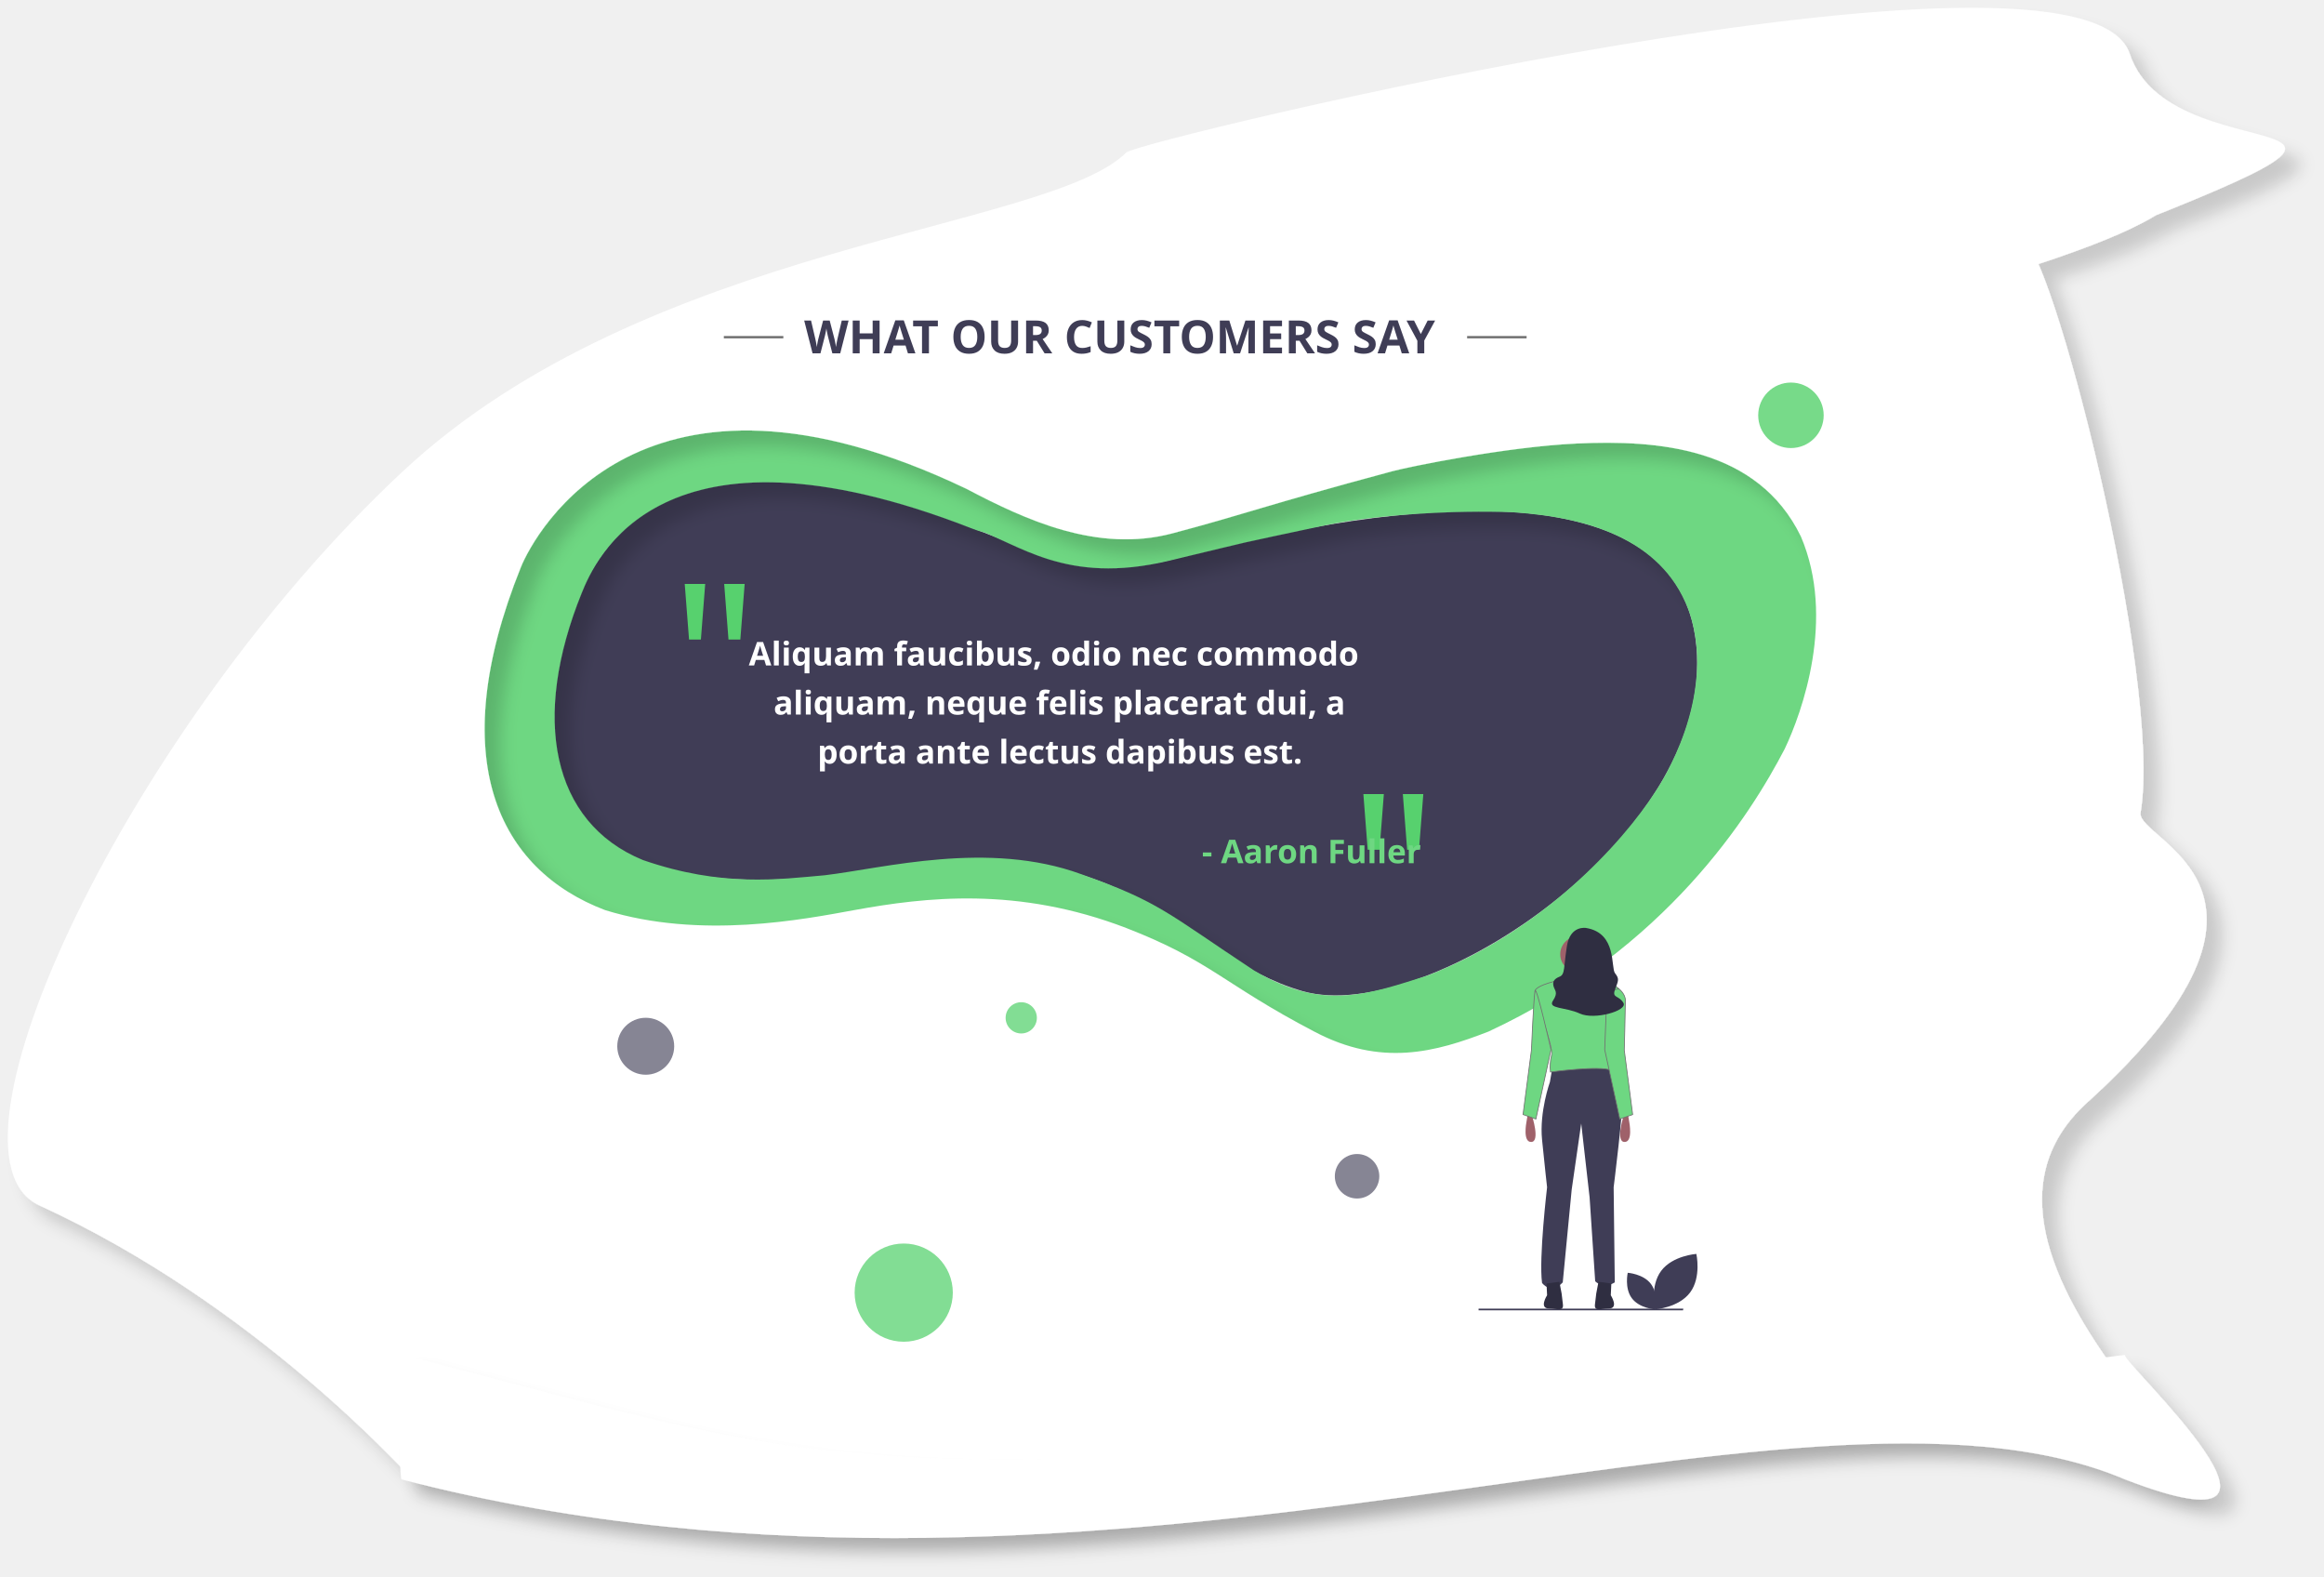
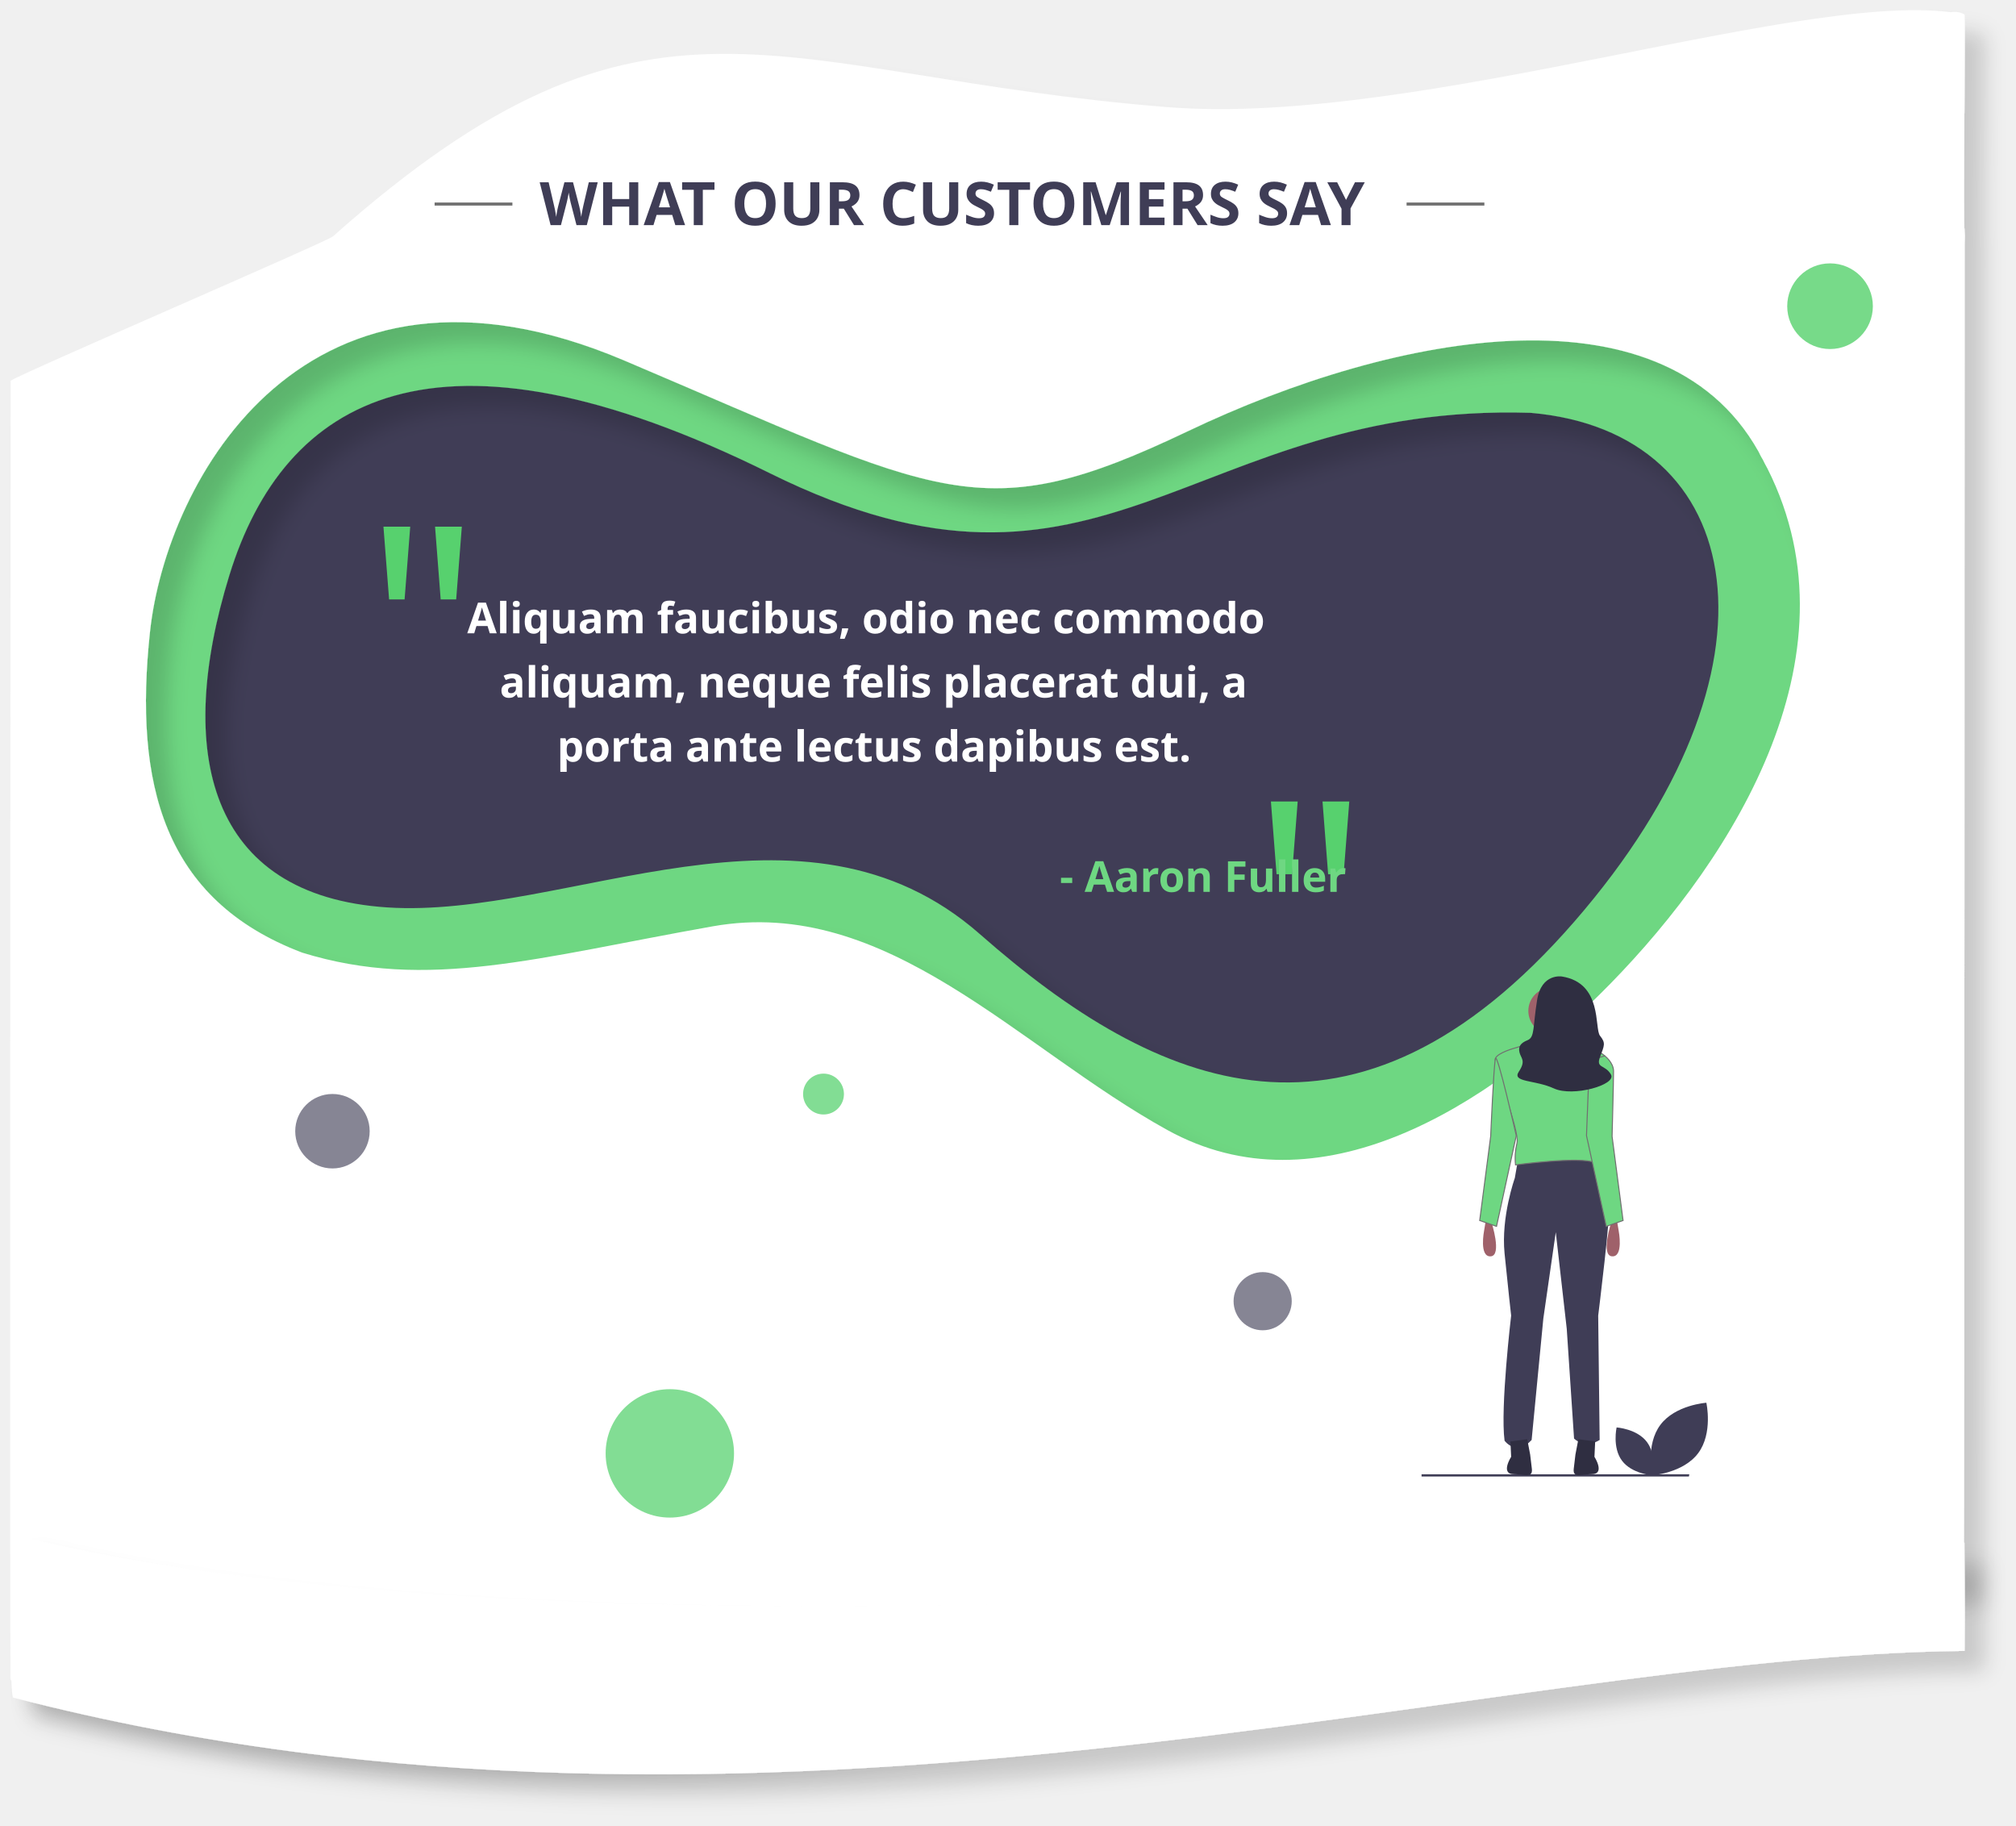
- <svg xmlns="http://www.w3.org/2000/svg" width="2986.13" height="2025.787" viewBox="0 0 2986.13 2025.787">
+ <svg xmlns="http://www.w3.org/2000/svg" width="1980.884" height="1793.158" viewBox="0 0 1980.884 1793.158">
  <defs>
-     <filter id="Grey_bg" x="692.477" y="596" width="1518.282" height="714.664" filterUnits="userSpaceOnUse">
+     <filter id="a" x="86.099" y="206.476" width="1833.868" height="1047.701" filterUnits="userSpaceOnUse">
      <feOffset dx="6" dy="8" input="SourceAlpha" />
-       <feGaussianBlur stdDeviation="8" result="blur" />
+       <feGaussianBlur stdDeviation="8" result="b" />
      <feFlood flood-opacity="0.161" />
-       <feComposite operator="in" in2="blur" />
+       <feComposite operator="in" in2="b" />
      <feComposite in="SourceGraphic" />
    </filter>
-     <filter id="Path_725" x="174.052" y="284.532" width="2403.739" height="1305.043" filterUnits="userSpaceOnUse">
+     <filter id="c" x="35.852" y="53.218" width="1846.644" height="1349.657" filterUnits="userSpaceOnUse">
      <feOffset dx="20" dy="20" input="SourceAlpha" />
-       <feGaussianBlur stdDeviation="10" result="blur-2" />
+       <feGaussianBlur stdDeviation="10" result="d" />
      <feFlood flood-opacity="0.161" />
-       <feComposite operator="in" in2="blur-2" />
+       <feComposite operator="in" in2="d" />
      <feComposite in="SourceGraphic" />
    </filter>
-     <filter id="Path_724" x="0" y="0" width="2986.13" height="2016.787" filterUnits="userSpaceOnUse">
+     <filter id="e" x="0" y="0" width="1980.884" height="1774.077" filterUnits="userSpaceOnUse">
      <feOffset dx="20" dy="20" input="SourceAlpha" />
-       <feGaussianBlur stdDeviation="10" result="blur-3" />
+       <feGaussianBlur stdDeviation="10" result="f" />
      <feFlood flood-opacity="0.161" />
-       <feComposite operator="in" in2="blur-3" />
+       <feComposite operator="in" in2="f" />
      <feComposite in="SourceGraphic" />
    </filter>
-     <filter id="Path_742" x="503.486" y="1730.498" width="2399.069" height="295.289" filterUnits="userSpaceOnUse">
+     <filter id="g" x="0.446" y="1497.819" width="1980.198" height="295.339" filterUnits="userSpaceOnUse">
      <feOffset dx="20" dy="20" input="SourceAlpha" />
-       <feGaussianBlur stdDeviation="10" result="blur-4" />
+       <feGaussianBlur stdDeviation="10" result="h" />
      <feFlood flood-opacity="0.161" />
-       <feComposite operator="in" in2="blur-4" />
+       <feComposite operator="in" in2="h" />
      <feComposite in="SourceGraphic" />
    </filter>
  </defs>
-   <g id="custReviews_body" data-name="custReviews body" transform="translate(10 10)">
-     <g transform="matrix(1, 0, 0, 1, -10, -10)" filter="url(#Grey_bg)">
-       <path id="Grey_bg-2" data-name="Grey bg" d="M555.186,4961.024c4.805-.463-4.7.309,0,0,231.134-15.171,373.1,154.517,556.014,105,186.646-50.53,632.3-147.312,669.031,100.158s-344.567,501.106-504.381,455.1-212.51-212.964-544.245-157.271-402.3-65.374-415.585-137.2S314.918,4984.169,555.186,4961.024Z" transform="translate(398.05 -4348.06)" fill="#3f3d56" />
+   <g transform="translate(10 10)">
+     <g transform="matrix(1, 0, 0, 1, -10, -10)" filter="url(#a)">
+       <path d="M520.372,4806c292.483-25.035,436.218,128.231,601.207,83.565,186.646-50.53,835.106,31.487,871.838,278.957S1399.777,5845.5,1239.963,5799.5s-178.942-197.29-510.677-141.6S224.934,5421,211.644,5349.174,227.888,4831.033,520.372,4806Z" transform="translate(-104.99 -4580.74)" fill="#3f3d56" />
    </g>
-     <g id="Customer_review" data-name="Customer review" transform="translate(700.477 602.001)">
-       <text id="_" data-name="&quot;" transform="translate(192.885 335.857)" fill="#57d16e" font-size="277" font-family="Poppins-Regular, Poppins" letter-spacing="0.02em">
+     <g transform="translate(197.436 369.321)">
+       <text transform="translate(192.885 335.857)" fill="#57d16e" font-size="277" font-family="Poppins-Regular, Poppins" letter-spacing="0.02em">
        <tspan x="-41.55" y="0">"</tspan>
      </text>
-       <text id="_2" data-name="&quot;" transform="translate(1064.885 605.857)" fill="#57d16e" font-size="277" font-family="Poppins-Regular, Poppins" letter-spacing="0.02em">
+       <text transform="translate(1064.885 605.857)" fill="#57d16e" font-size="277" font-family="Poppins-Regular, Poppins" letter-spacing="0.02em">
        <tspan x="-41.55" y="0">"</tspan>
      </text>
-       <text id="Aliquam_faucibus_odio_nec_commodo_aliquam_neque_felis_placerat_dui_a_porta_ante_lectus_dapibus_est._" data-name="Aliquam faucibus, odio nec commodo aliquam, neque felis placerat dui, a porta ante lectus dapibus est. " transform="translate(233.885 198.857)" fill="#fff" font-size="42" font-family="Poppins-Bold, Poppins" font-weight="700">
+       <text transform="translate(233.885 198.857)" fill="#fff" font-size="42" font-family="Poppins-Bold, Poppins" font-weight="700">
        <tspan x="17.781" y="44">Aliquam faucibus, odio nec commodo </tspan>
        <tspan x="49.617" y="107">aliquam, neque felis placerat dui, a </tspan>
        <tspan x="105.96" y="170">porta ante lectus dapibus est. </tspan>
      </text>
    </g>
-     <text id="Customer_name" data-name="Customer name" transform="translate(1518.361 1054.858)" fill="#6ed782" font-size="42" font-family="Poppins-Bold, Poppins" font-weight="700">
+     <text transform="translate(1015.321 822.178)" fill="#6ed782" font-size="42" font-family="Poppins-Bold, Poppins" font-weight="700">
      <tspan x="15.945" y="44">- Aaron Fuller</tspan>
    </text>
-     <g transform="matrix(1, 0, 0, 1, -10, -10)" filter="url(#Path_725)">
-       <path id="Path_725-2" data-name="Path 725" d="M604.253,367.68c6.436-9.465,77.485-118.963,44.133-226.1C617.246,48.387,524.343,16.689,421.543,9.815c-77.235-3.029-175.393,3.034-240.518,16.3C39.421,56.433,111.144,40.362-21.894,72.1s-192.9-22.375-253.043-42.85C-332.3,8.438,353.138-172.1,664.511-211.69c30.3-3.853,363.22,454.166,338.563,594.428C986.315,478.072,149.118,848.715-13.048,891.172c-1.636.428-1053.657,5.1-1291.733-98.468-123.094-53.547,99.407-500.584,399.407-766.593C-636.229-212.539-297.222-270.308-211.1-352.051c13.053-12.39,566.7,43.268,617.717,190.808C467.5,14.838-125.535,88.664-274.937,30.417-675.73-125.836-759.261,72.256-775.929,113.348c-65,160.247-39.25,294.776,78.481,343.149,102.374,35.445,175.956,24.568,233.794,19.581,75.986-9.03,209.925-45.1,329.424-1.414C-33.137,510.5-24.819,523.932,88.272,598.632c88.938,53.106,147.947,29.543,223.03,6.119C456.337,548.718,560.336,436.207,604.253,367.68Z" transform="translate(1523.41 648.26)" fill="#6ed782" />
+     <g transform="matrix(1, 0, 0, 1, -10, -10)" filter="url(#c)">
+       <path d="M483.59-10.021C269.251-28.5,367.24-212.474,253.249-211.69s99.889,39.594,411.262,0c30.3-3.853,169.354,510.392,144.7,650.654C792.45,534.3,149.118,848.715-13.048,891.172c-1.636.428-583.376,103.566-821.453,0-79.887-34.752-128.357-249.435-129.457-487.515-.6-129.091-46.718-284.175,58.583-377.546C-636.229-212.539-297.222-270.308-211.1-352.051-198.05-364.441,818.112.212,483.59-10.021S64.981,212.243-263.942,49.29s-477.486-73.628-531.1,100.343-21.182,314.644,155.234,326.25,408.274-126.847,582.368,26.356,367.831,236.1,583.886-12.3S697.928,8.455,483.59-10.021Z" transform="translate(1020.37 415.58)" fill="#6ed782" />
    </g>
-     <g transform="matrix(1, 0, 0, 1, -10, -10)" filter="url(#Path_724)">
-       <path id="Path_724-2" data-name="Path 724" d="M943.9,470.021c22.337-46.946,65.581-167.71,20.727-272.727C909.029,82.849,780.478,72.973,676.23,77.883c-90.391,4.257-215.452,29.823-236.866,35.635-167.787,45.176-185.786,54.122-282.291,79.732S-32.234,175.7-107.608,136.044c-48.917-25.737,1312.823-301.19,1355.974-319.782,35.451-4.74,181.574,563.409,152.728,735.948-5.96,35.651,234.782,97.547-68.729,372.348-235.368,213.1,342.334,585.981,54.768,475-421.326-179.208-1295.339,237.723-2214.465,0-1.914.527-193.045-215.645-471.574-343.043-144.009-65.869,116.3-615.776,467.273-943C-516.754-180.05-2.871-195.462,97.881-296.015c15.271-15.241,1229.565-308.23,1289.252-126.739,56.417,171.546,493.616,33.919-138.767,274.037-85.391,32.423,179.18-71.033,176.8-69.48C1209.1-77.242-90.531,143.339-107.608,136.044-524.77-63.393-662.577,193.71-680.1,236.719-779.557,484.077-708.6,625.4-571.85,677.266c123.166,38.1,255.758,11.677,320.062,0,91.5-16.635,209.866-30.712,349.669,23.028,108.772,42.229,124.046,71.732,241.4,132.976,86.088,45.633,156.033,26.441,223.958,0C791.658,727.058,900.06,554.384,943.9,470.021Z" transform="translate(1349.36 491.86)" fill="#fff" />
+     <g transform="matrix(1, 0, 0, 1, -10, -10)" filter="url(#e)">
+       <path d="M885.8,192.4c-66.737-108.8,136.555-474.2,198.265-437.264.85,14.629-1.54,197.367,0,217.959,1.567,20.955-1.136-27.89,0,0-.388,330.579.115,1210.179-.84,1324.353C613.86,1304.287-91.112,1589.976-827.331,1399.56c-.228.063-3.135-2.943-8.695-8.652-.575-67.07-.193-925.819.169-1276.007,5.668-5.284,310.773-136.591,316.635-141.8C-206.265-305.01-88.247-184.735,300.838-153.917c250.011,19.8,640.241-121.389,783.223-90.942,3.288,89.4-111.544,616.123-198.265,437.264C795.773,15.053,524.839,67.056,320.568,164.55S80.184,227.8-233.052,94.911s-449.963,117.726-465.9,266.635,12.8,263.295,149.543,315.156c123.166,38.1,231.992,4.508,403.409-25.847s299.443,118.96,446.842,200.2,313.674-19.642,435.236-143.918S986.982,378.721,885.8,192.4Z" transform="translate(846.32 259.18)" fill="#fff" />
    </g>
-     <ellipse id="Ellipse_119" data-name="Ellipse 119" cx="20.077" cy="20.077" rx="20.077" ry="20.077" transform="translate(1282.13 1277.423)" fill="#57d16e" opacity="0.74" />
-     <ellipse id="Ellipse_120" data-name="Ellipse 120" cx="36.577" cy="36.577" rx="36.577" ry="36.577" transform="translate(783.13 1297.423)" fill="#3f3d56" opacity="0.63" />
-     <ellipse id="Ellipse_121" data-name="Ellipse 121" cx="63.077" cy="63.077" rx="63.077" ry="63.077" transform="translate(1088.13 1587.423)" fill="#57d16e" opacity="0.74" />
-     <ellipse id="Ellipse_122" data-name="Ellipse 122" cx="28.577" cy="28.577" rx="28.577" ry="28.577" transform="translate(1705.13 1472.423)" fill="#3f3d56" opacity="0.63" />
-     <ellipse id="Ellipse_123" data-name="Ellipse 123" cx="42.077" cy="42.077" rx="42.077" ry="42.077" transform="translate(2249.129 481.423)" fill="#57d16e" opacity="0.81" />
-     <g id="custReviews_Head" data-name="custReviews Head" transform="translate(920.074 381.858)">
-       <text id="WHAT_OUR_CUSTOMERS_SAY_" data-name="WHAT OUR CUSTOMERS SAY " transform="translate(520.287 62)" fill="#3f3d56" font-size="59" font-family="Poppins-Bold, Poppins" font-weight="700">
+     <ellipse cx="20.077" cy="20.077" rx="20.077" ry="20.077" transform="translate(779.089 1044.742)" fill="#57d16e" opacity="0.74" />
+     <ellipse cx="36.577" cy="36.577" rx="36.577" ry="36.577" transform="translate(280.089 1064.742)" fill="#3f3d56" opacity="0.63" />
+     <ellipse cx="63.077" cy="63.077" rx="63.077" ry="63.077" transform="translate(585.089 1354.742)" fill="#57d16e" opacity="0.74" />
+     <ellipse cx="28.577" cy="28.577" rx="28.577" ry="28.577" transform="translate(1202.089 1239.742)" fill="#3f3d56" opacity="0.63" />
+     <ellipse cx="42.077" cy="42.077" rx="42.077" ry="42.077" transform="translate(1746.089 248.743)" fill="#57d16e" opacity="0.81" />
+     <g transform="translate(417.034 149.178)">
+       <text transform="translate(520.287 62)" fill="#3f3d56" font-size="59" font-family="Poppins-Bold, Poppins" font-weight="700">
        <tspan x="-417.042" y="0">WHAT OUR CUSTOMERS SAY </tspan>
      </text>
-       <line id="Line_7" data-name="Line 7" x1="76.444" transform="translate(0 41.28)" fill="none" stroke="#707070" stroke-width="3" />
-       <line id="Line_8" data-name="Line 8" x1="76.444" transform="translate(955.04 41.28)" fill="none" stroke="#707070" stroke-width="3" />
+       <line x1="76.444" transform="translate(0 41.28)" fill="none" stroke="#707070" stroke-width="3" />
+       <line x1="76.444" transform="translate(955.04 41.28)" fill="none" stroke="#707070" stroke-width="3" />
    </g>
-     <g id="women_watching_Illustration" data-name="women watching Illustration" transform="translate(1889.833 1181.863)">
-       <path id="Path_60" data-name="Path 60" d="M894.706,753.453c-14.7,19.683-45.206,21.754-45.206,21.754s-6.68-29.84,8.018-49.523,45.206-21.754,45.206-21.754S909.4,733.771,894.706,753.453Z" transform="translate(-622.89 -285.033)" fill="#3f3d56" />
-       <path id="Path_61" data-name="Path 61" d="M820.486,760.394c9.7,12.988,29.83,14.355,29.83,14.355s4.408-19.691-5.291-32.679-29.83-14.355-29.83-14.355S810.788,747.407,820.486,760.394Z" transform="translate(-623.541 -284.575)" fill="#3f3d56" />
-       <path id="Path_62" data-name="Path 62" d="M593.018,650.088h-262.7v-2.147H593.407Z" transform="translate(-330.318 -158.728)" fill="#3f3d56" />
-       <path id="Path_64" data-name="Path 64" d="M720.124,471.205l-2.875,16.53s-13.655,38.092-10.062,74.027,6.468,61.09,6.468,61.09-10.781,90.557-6.468,122.9c0,0,11.5,15.812,26.592-.719l11.5-119.306L757.5,540.92l10.781,94.87L775.464,743.6s10.062,10.781,25.155,1.437l-1.437-122.181s12.937-103.494,10.781-112.119-16.53-42.4-16.53-42.4Z" transform="translate(-625.62 -289.569)" fill="#3f3d56" />
-       <path id="Path_65" data-name="Path 65" d="M712.874,741.258l.719,15.093s-10.954,17.085,2.7,17.085h0c9.876-.031,18.8,4.413,17.634-5.393l-1.649-13.848L729.4,739.1Z" transform="translate(-625.557 -284.356)" fill="#2f2e41" />
-       <path id="Path_66" data-name="Path 66" d="M794.919,741.258l-.719,15.093s10.954,17.085-2.7,17.085h0c-9.876-.031-18.8,4.413-17.634-5.393l1.649-13.848,2.875-15.093Z" transform="translate(-624.319 -284.356)" fill="#2f2e41" />
-       <circle id="Ellipse_52" data-name="Ellipse 52" cx="22.999" cy="22.999" r="22.999" transform="translate(104.925 10.943)" fill="#9f616a" />
-       <path id="Path_67" data-name="Path 67" d="M742.906,341.095s2.875,33.061-5.75,38.092,35.935,2.875,35.935,2.875-10.062-38.81-9.343-43.123Z" transform="translate(-625.045 -292.06)" fill="#ffb8b8" />
-       <path id="Path_68" data-name="Path 68" d="M787.116,361.964s-28.748-12.937-69,0c0,0-17.608,4.672-19.764,10.421s24.077,71.512,21.2,83.011a62.417,62.417,0,0,0-1.437,21.561s63.246-8.625,78.339-2.156c0,0-5.75-18.686-4.312-31.623S805.8,369.869,805.8,369.869,799.335,363.4,787.116,361.964Z" transform="translate(-625.773 -291.727)" fill="#6ed782" stroke="#707070" stroke-width="1" />
-       <path id="Path_69" data-name="Path 69" d="M810.2,529.677s-10.781,33.061.719,33.779,6.468-25.155,6.468-25.155l-1.437-8.625Z" transform="translate(-623.706 -288.388)" fill="#9f616a" />
-       <path id="Path_70" data-name="Path 70" d="M789.017,373.924l15.093-4.312s8.625,6.468,8.625,15.093S811.3,448.67,811.3,448.67l10.781,82.652-16.53,5.75-19.405-89.12Z" transform="translate(-624.081 -291.469)" fill="#6ed782" stroke="#707070" stroke-width="1" />
-       <path id="Path_71" data-name="Path 71" d="M694.631,529.677s10.781,33.061-.719,33.779-6.468-25.155-6.468-25.155l1.437-8.625Z" transform="translate(-626.002 -288.388)" fill="#9f616a" />
-       <path id="Path_72" data-name="Path 72" d="M698.642,372.293c-1.708,7.218-4.669,76.377-4.669,76.377l-10.781,82.652,16.53,5.75,19.405-89.12S700.35,365.075,698.642,372.293Z" transform="translate(-626.063 -291.469)" fill="#6ed782" stroke="#707070" stroke-width="1" />
-       <path id="Path_73" data-name="Path 73" d="M763.347,293.108s-20.124-3.594-24.436,23-2.156,36.654-9.343,39.529-9.343,6.468-7.906,12.218,6.468,7.906-.719,18.686,15.812,7.906,34.5,16.53,61.809-3.594,56.059-13.655-15.093-5.75-10.781-17.249,5.75-13.655,0-20.843S803.595,299.576,763.347,293.108Z" transform="translate(-625.362 -292.945)" fill="#2f2e41" />
+     <g transform="translate(1386.792 949.182)">
+       <path d="M894.706,753.453c-14.7,19.683-45.206,21.754-45.206,21.754s-6.68-29.84,8.018-49.523,45.206-21.754,45.206-21.754S909.4,733.771,894.706,753.453Z" transform="translate(-622.89 -285.033)" fill="#3f3d56" />
+       <path d="M820.486,760.394c9.7,12.988,29.83,14.355,29.83,14.355s4.408-19.691-5.291-32.679-29.83-14.355-29.83-14.355S810.788,747.407,820.486,760.394Z" transform="translate(-623.541 -284.575)" fill="#3f3d56" />
+       <path d="M593.018,650.088h-262.7v-2.147H593.407Z" transform="translate(-330.318 -158.728)" fill="#3f3d56" />
+       <path d="M720.124,471.205l-2.875,16.53s-13.655,38.092-10.062,74.027,6.468,61.09,6.468,61.09-10.781,90.557-6.468,122.9c0,0,11.5,15.812,26.592-.719l11.5-119.306L757.5,540.92l10.781,94.87L775.464,743.6s10.062,10.781,25.155,1.437l-1.437-122.181s12.937-103.494,10.781-112.119-16.53-42.4-16.53-42.4Z" transform="translate(-625.62 -289.569)" fill="#3f3d56" />
+       <path d="M712.874,741.258l.719,15.093s-10.954,17.085,2.7,17.085h0c9.876-.031,18.8,4.413,17.634-5.393l-1.649-13.848L729.4,739.1Z" transform="translate(-625.557 -284.356)" fill="#2f2e41" />
+       <path d="M794.919,741.258l-.719,15.093s10.954,17.085-2.7,17.085h0c-9.876-.031-18.8,4.413-17.634-5.393l1.649-13.848,2.875-15.093Z" transform="translate(-624.319 -284.356)" fill="#2f2e41" />
+       <circle cx="22.999" cy="22.999" r="22.999" transform="translate(104.925 10.943)" fill="#9f616a" />
+       <path d="M742.906,341.095s2.875,33.061-5.75,38.092,35.935,2.875,35.935,2.875-10.062-38.81-9.343-43.123Z" transform="translate(-625.045 -292.06)" fill="#ffb8b8" />
+       <path d="M787.116,361.964s-28.748-12.937-69,0c0,0-17.608,4.672-19.764,10.421s24.077,71.512,21.2,83.011a62.417,62.417,0,0,0-1.437,21.561s63.246-8.625,78.339-2.156c0,0-5.75-18.686-4.312-31.623S805.8,369.869,805.8,369.869,799.335,363.4,787.116,361.964Z" transform="translate(-625.773 -291.727)" fill="#6ed782" stroke="#707070" stroke-width="1" />
+       <path d="M810.2,529.677s-10.781,33.061.719,33.779,6.468-25.155,6.468-25.155l-1.437-8.625Z" transform="translate(-623.706 -288.388)" fill="#9f616a" />
+       <path d="M789.017,373.924l15.093-4.312s8.625,6.468,8.625,15.093S811.3,448.67,811.3,448.67l10.781,82.652-16.53,5.75-19.405-89.12Z" transform="translate(-624.081 -291.469)" fill="#6ed782" stroke="#707070" stroke-width="1" />
+       <path d="M694.631,529.677s10.781,33.061-.719,33.779-6.468-25.155-6.468-25.155l1.437-8.625Z" transform="translate(-626.002 -288.388)" fill="#9f616a" />
+       <path d="M698.642,372.293c-1.708,7.218-4.669,76.377-4.669,76.377l-10.781,82.652,16.53,5.75,19.405-89.12S700.35,365.075,698.642,372.293Z" transform="translate(-626.063 -291.469)" fill="#6ed782" stroke="#707070" stroke-width="1" />
+       <path d="M763.347,293.108s-20.124-3.594-24.436,23-2.156,36.654-9.343,39.529-9.343,6.468-7.906,12.218,6.468,7.906-.719,18.686,15.812,7.906,34.5,16.53,61.809-3.594,56.059-13.655-15.093-5.75-10.781-17.249,5.75-13.655,0-20.843S803.595,299.576,763.347,293.108Z" transform="translate(-625.362 -292.945)" fill="#2f2e41" />
    </g>
-     <g transform="matrix(1, 0, 0, 1, -10, -10)" filter="url(#Path_742)">
-       <path id="Path_742-2" data-name="Path 742" d="M1387.133,1239.64c-7.532,6.819,278.364,267.347,0,159.919-421.326-179.208-1295.339,237.723-2214.465,0-1.914.527-4.61-55.614,0-159.919C-216.611,1394.765-259.592,1442.568,1387.133,1239.64Z" transform="translate(1343.36 500.86)" fill="#fff" />
+     <g transform="matrix(1, 0, 0, 1, -10, -10)" filter="url(#g)">
+       <path d="M1090.032,1247.311c0,24.735.657,46.187,0,106.382-469.379,4.614-1177.467,237.234-1917.363,45.867-1.914.527-4.61-55.614,0-159.919C-216.611,1394.765,1093.49,1245.082,1090.032,1247.311Z" transform="translate(840.32 268.18)" fill="#fff" />
    </g>
  </g>
</svg>
